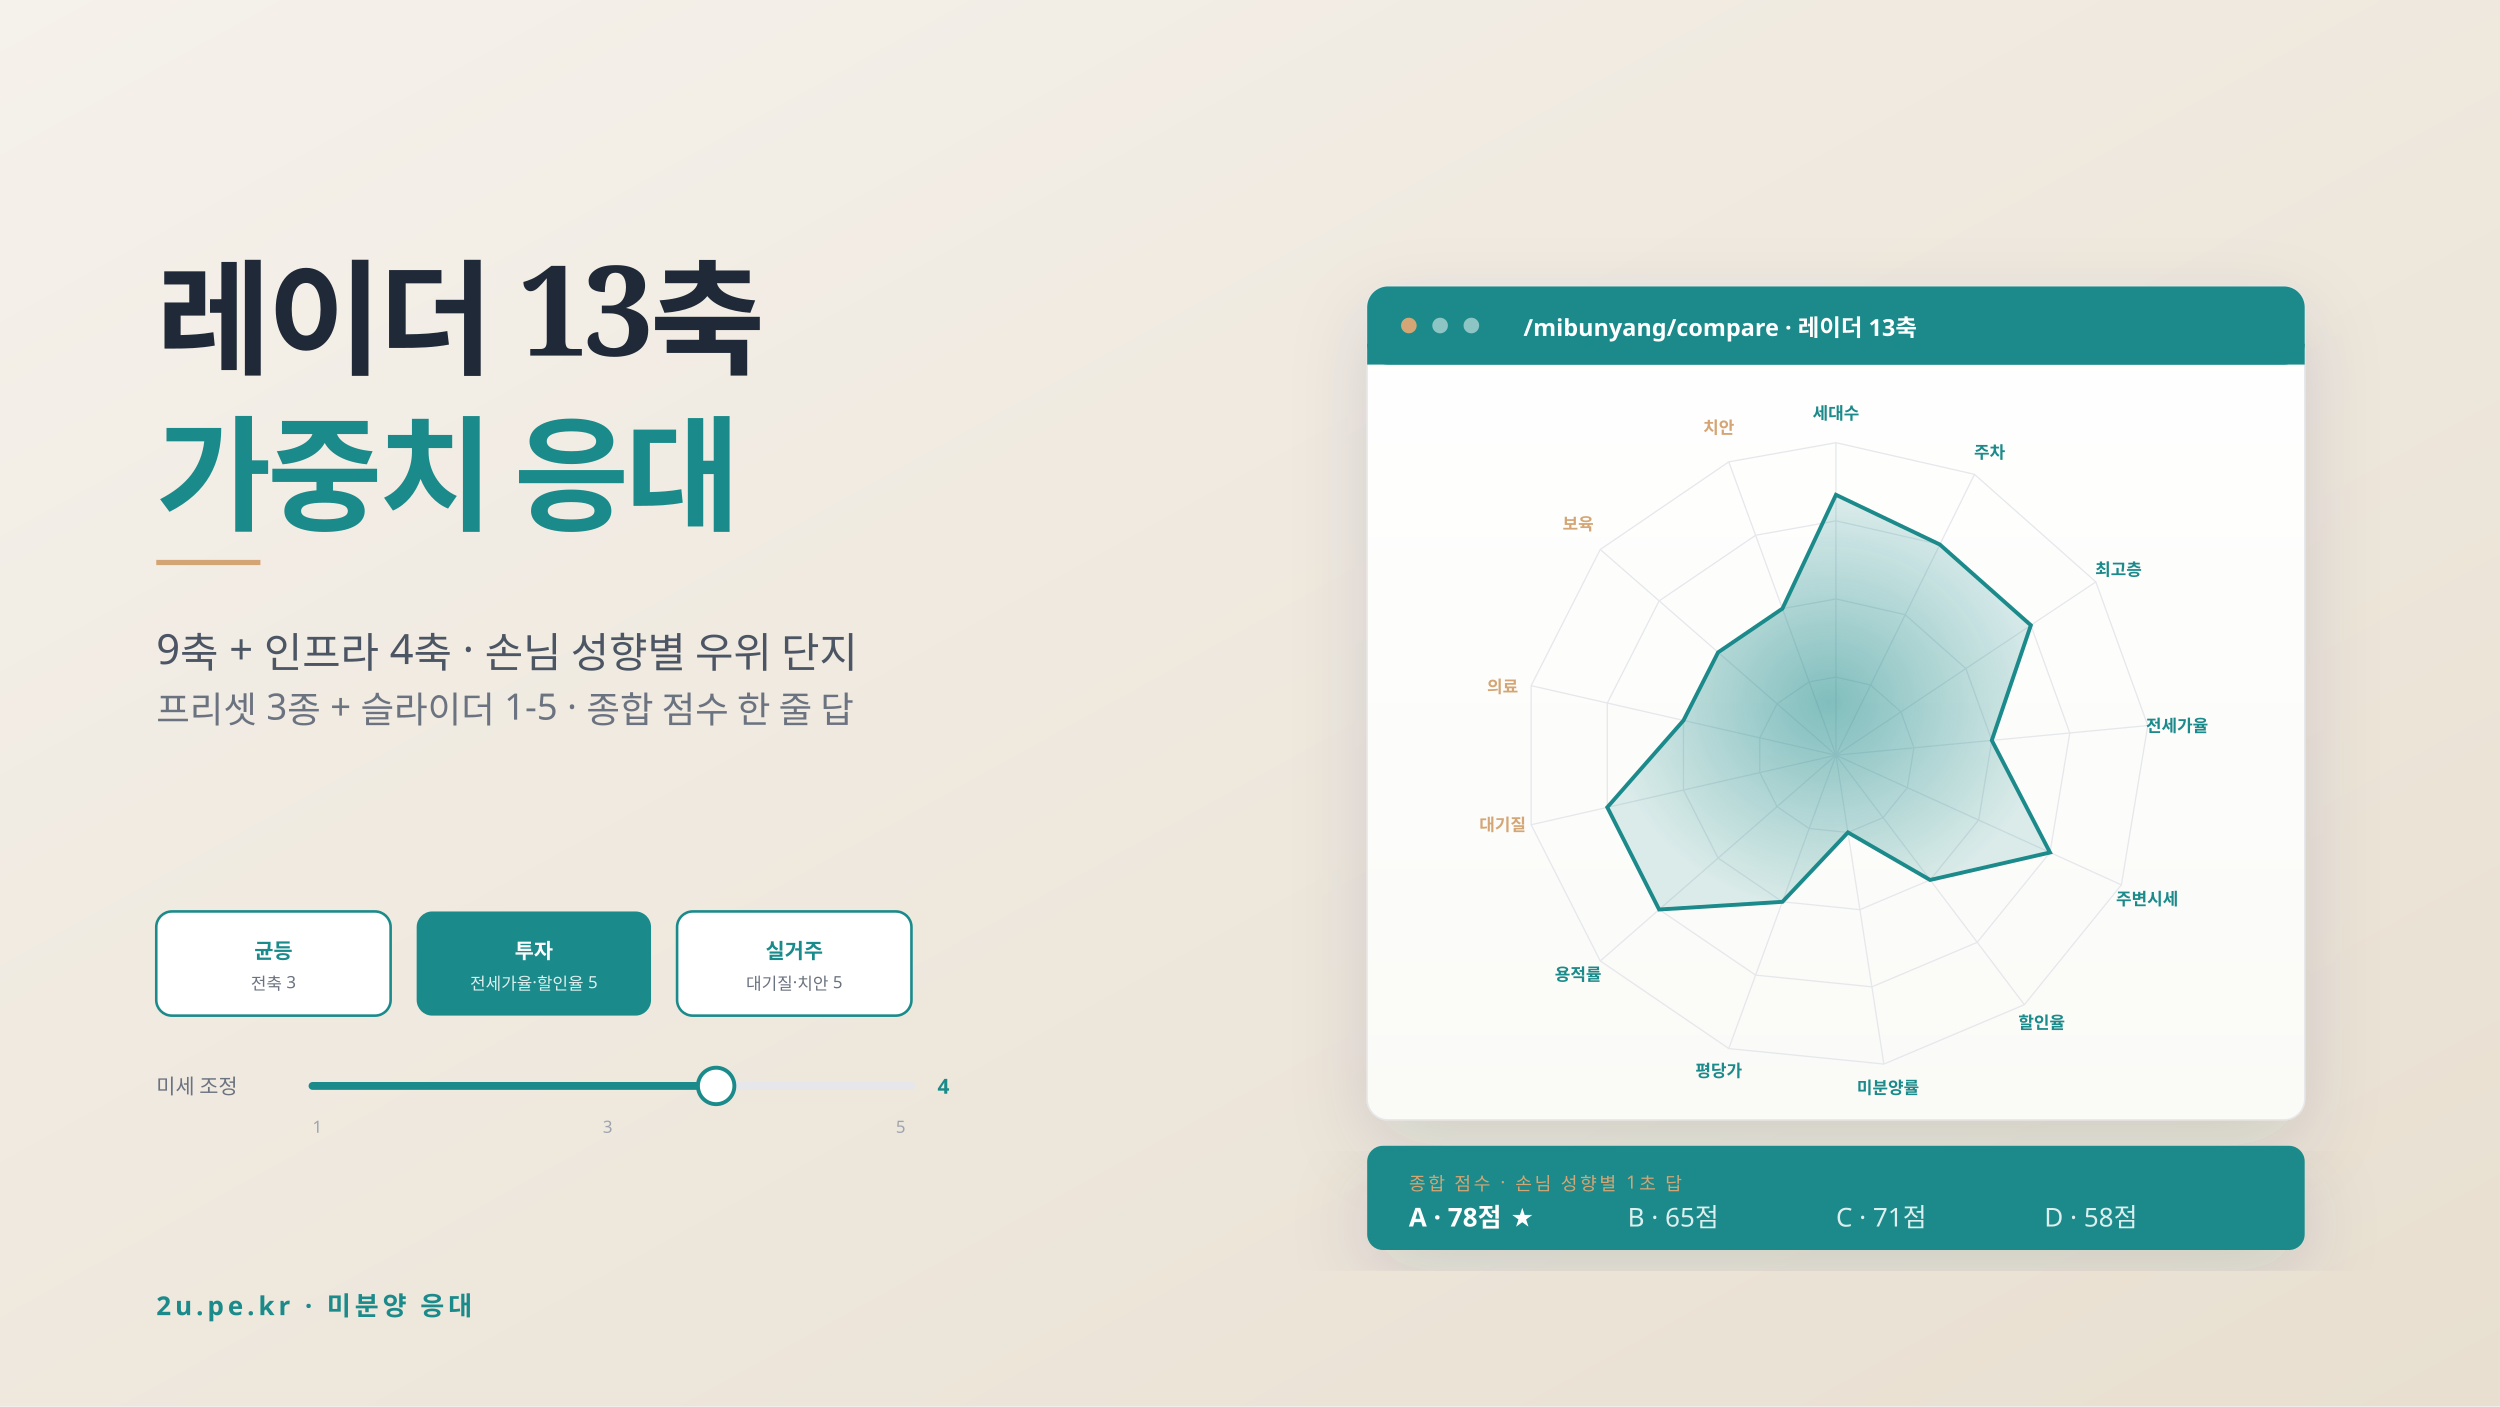
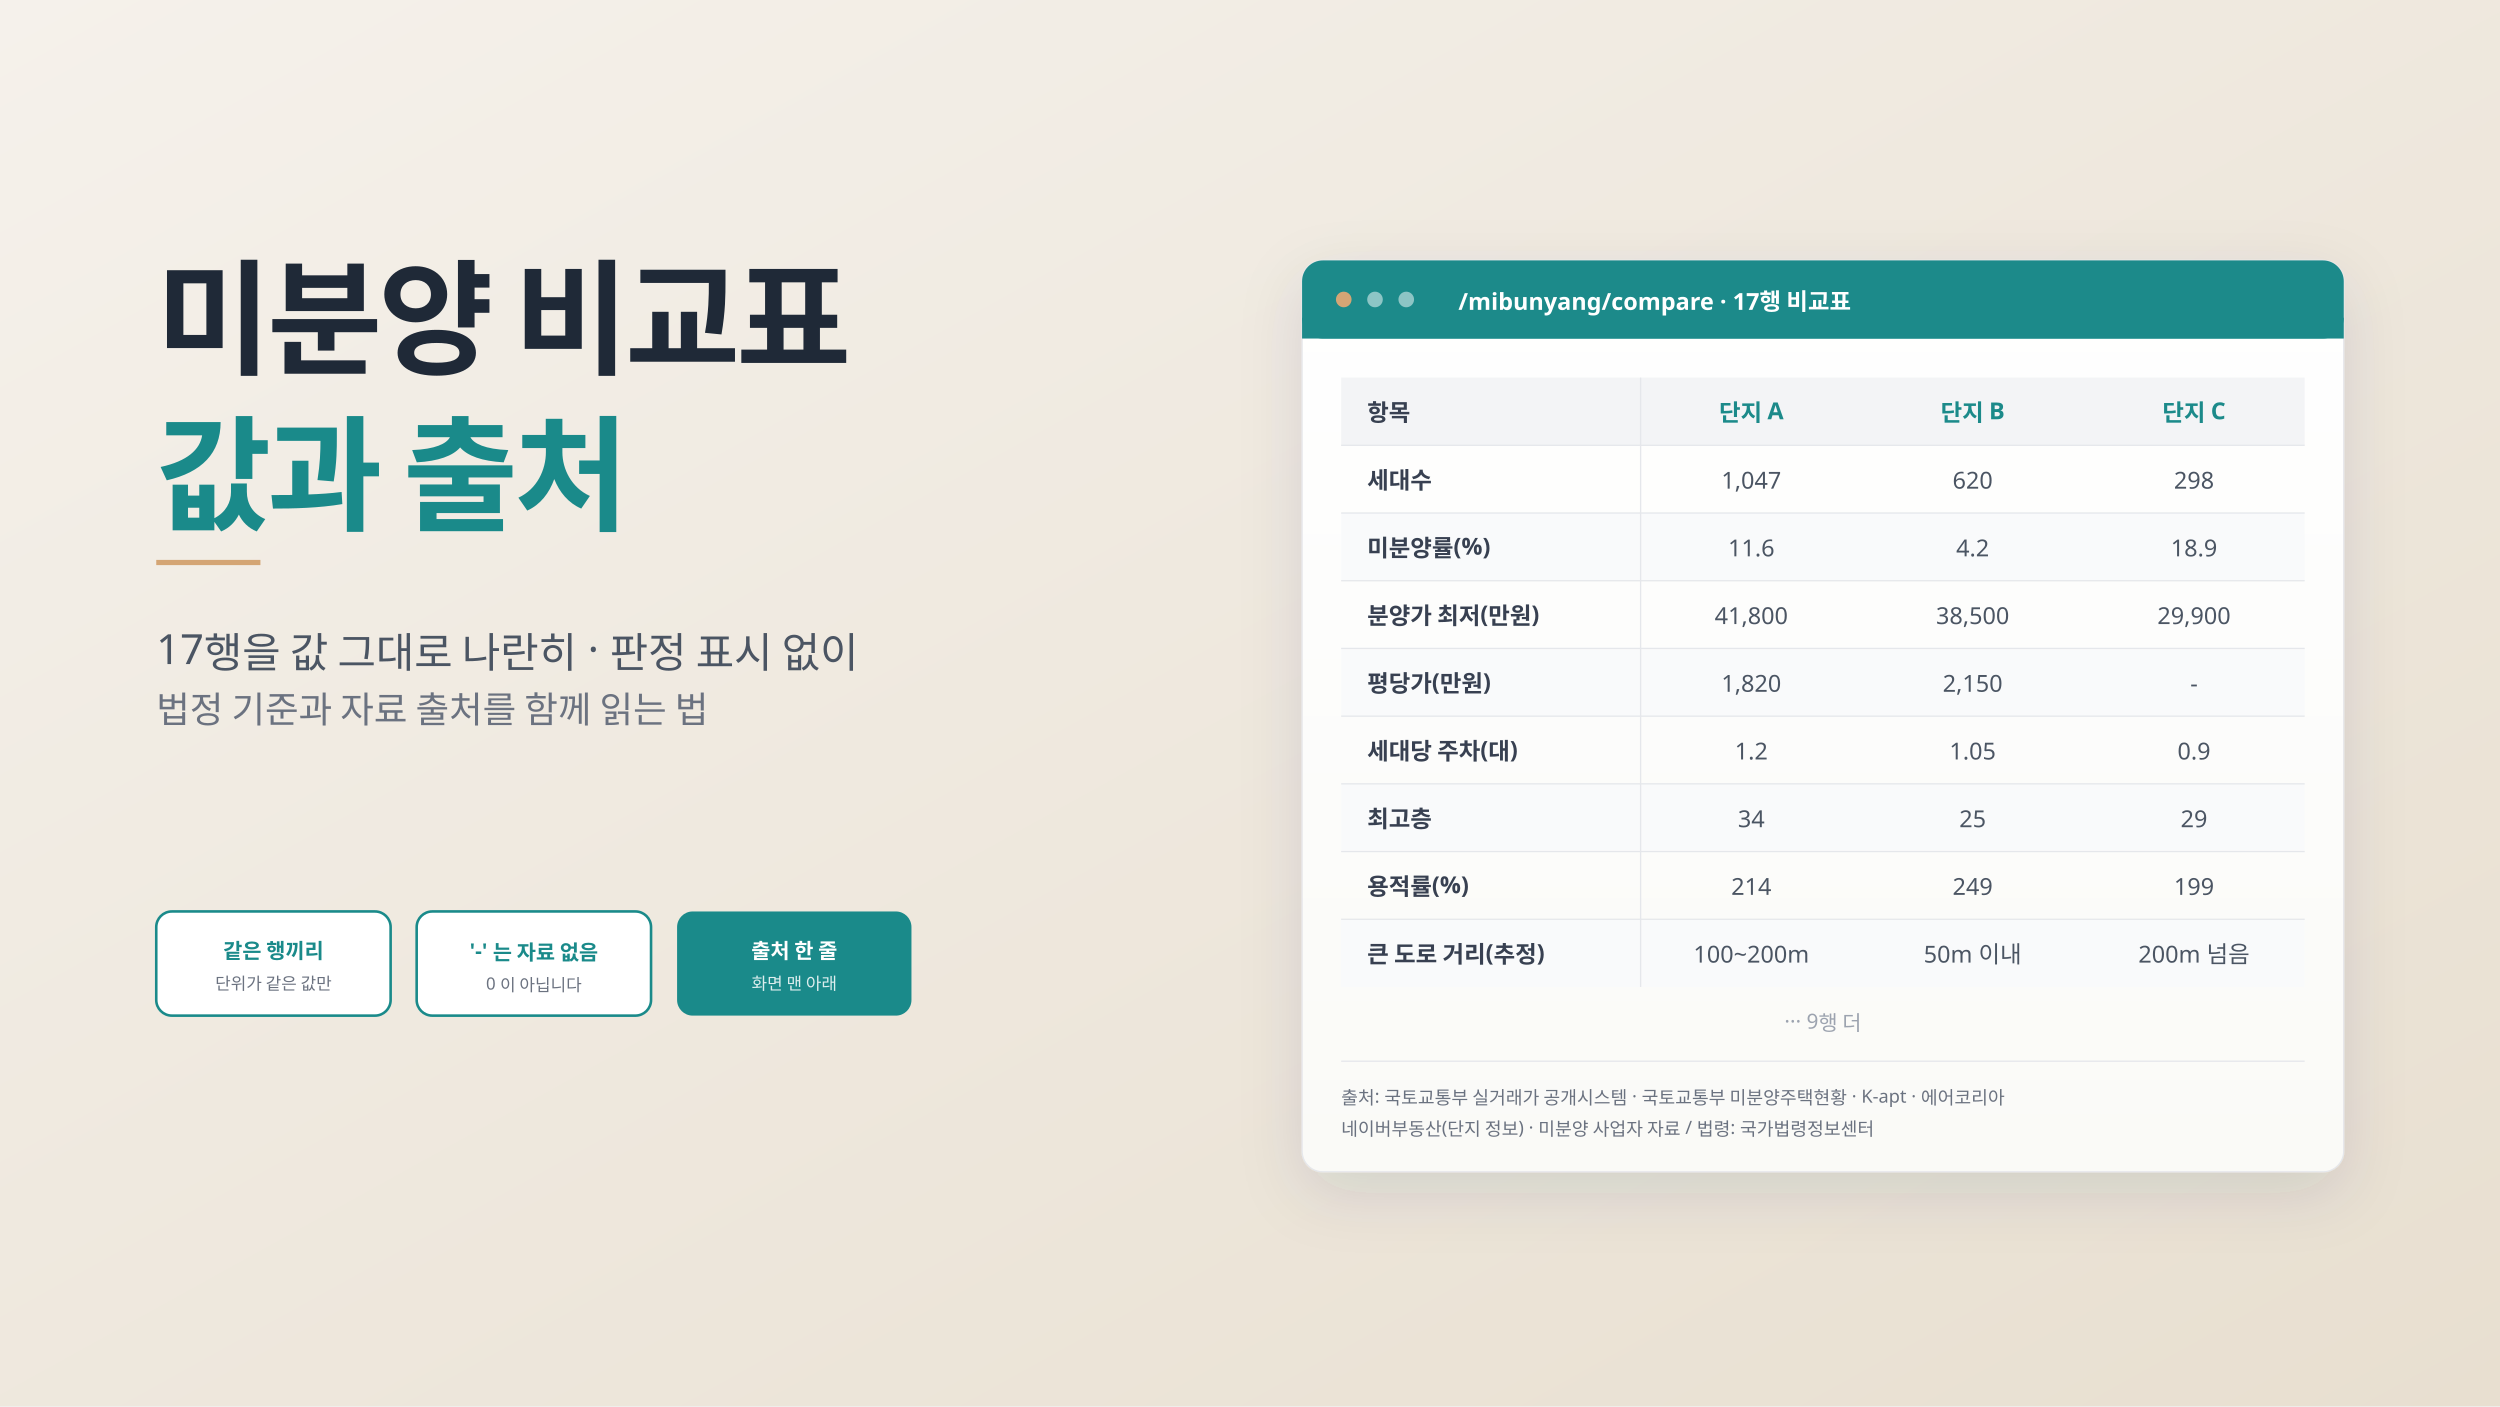
- <svg xmlns="http://www.w3.org/2000/svg" viewBox="0 0 1920 1080" width="1920" height="1080" role="img" aria-label="미분양 레이더 13축 가중치 — 손님 성향별 30초 줄세우기, 프리셋 3종 + 슬라이더 1-5">
+ <svg xmlns="http://www.w3.org/2000/svg" viewBox="0 0 1920 1080" width="1920" height="1080" role="img" aria-label="미분양 비교표 읽는 법 — 단지 세 곳의 값을 행마다 나란히 놓고 맨 아래에 자료 출처 한 줄을 붙인 비교표">
  <defs>
    <linearGradient id="bg" x1="0" y1="0" x2="1" y2="1">
      <stop offset="0%" stop-color="#F5F1EB" />
      <stop offset="100%" stop-color="#E8DFD0" />
    </linearGradient>
    <linearGradient id="card" x1="0" y1="0" x2="0" y2="1">
      <stop offset="0%" stop-color="#FFFFFF" />
      <stop offset="100%" stop-color="#FAFAF7" />
    </linearGradient>
    <filter id="shadow" x="-20%" y="-20%" width="140%" height="140%">
-       <feDropShadow dx="0" dy="20" stdDeviation="30" flood-color="#1E3A5F" flood-opacity="0.12" />
+       <feDropShadow dx="0" dy="16" stdDeviation="24" flood-color="#1E3A5F" flood-opacity="0.11" />
    </filter>
-     <radialGradient id="radarFill" cx="50%" cy="50%" r="50%">
-       <stop offset="0%" stop-color="#1A8A8A" stop-opacity="0.55" />
-       <stop offset="100%" stop-color="#1A8A8A" stop-opacity="0.15" />
-     </radialGradient>
  </defs>
  <rect width="1920" height="1080" fill="url(#bg)" />
-   <text x="120" y="280" font-family="'Noto Serif KR', serif" font-size="96" font-weight="700" fill="#1F2937" letter-spacing="-3">
-     레이더 13축
-   </text>
-   <text x="120" y="400" font-family="'Noto Serif KR', serif" font-size="96" font-weight="700" fill="#1A8A8A" letter-spacing="-3">
-     가중치 응대
-   </text>
+   <text x="120" y="280" font-family="'Noto Serif KR', serif" font-size="96" font-weight="700" fill="#1F2937" letter-spacing="-3">미분양 비교표</text>
+   <text x="120" y="400" font-family="'Noto Serif KR', serif" font-size="96" font-weight="700" fill="#1A8A8A" letter-spacing="-3">값과 출처</text>
  <rect x="120" y="430" width="80" height="4" fill="#D4A574" />
-   <text x="120" y="510" font-family="'Pretendard', sans-serif" font-size="32" font-weight="400" fill="#4B5563">
-     9축 + 인프라 4축 · 손님 성향별 우위 단지
-   </text>
-   <text x="120" y="555" font-family="'Pretendard', sans-serif" font-size="28" font-weight="300" fill="#6B7280">
-     프리셋 3종 + 슬라이더 1-5 · 종합 점수 한 줄 답
-   </text>
+   <text x="120" y="510" font-family="'Pretendard', sans-serif" font-size="32" font-weight="400" fill="#4B5563">17행을 값 그대로 나란히 · 판정 표시 없이</text>
+   <text x="120" y="555" font-family="'Pretendard', sans-serif" font-size="28" font-weight="300" fill="#6B7280">법정 기준과 자료 출처를 함께 읽는 법</text>
  <g transform="translate(120, 700)">
    <rect x="0" y="0" width="180" height="80" rx="12" fill="#FFFFFF" stroke="#1A8A8A" stroke-width="2" />
-     <text x="90" y="36" font-family="'Pretendard', sans-serif" font-size="16" font-weight="600" fill="#1A8A8A" text-anchor="middle">균등</text>
-     <text x="90" y="60" font-family="'Pretendard', sans-serif" font-size="13" fill="#6B7280" text-anchor="middle">전축 3</text>
-     <rect x="200" y="0" width="180" height="80" rx="12" fill="#1A8A8A" />
-     <text x="290" y="36" font-family="'Pretendard', sans-serif" font-size="16" font-weight="700" fill="#FFFFFF" text-anchor="middle">투자</text>
-     <text x="290" y="60" font-family="'Pretendard', sans-serif" font-size="13" fill="#FFFFFF" opacity="0.85" text-anchor="middle">전세가율·할인율 5</text>
-     <rect x="400" y="0" width="180" height="80" rx="12" fill="#FFFFFF" stroke="#1A8A8A" stroke-width="2" />
-     <text x="490" y="36" font-family="'Pretendard', sans-serif" font-size="16" font-weight="600" fill="#1A8A8A" text-anchor="middle">실거주</text>
-     <text x="490" y="60" font-family="'Pretendard', sans-serif" font-size="13" fill="#6B7280" text-anchor="middle">대기질·치안 5</text>
+     <text x="90" y="36" font-family="'Pretendard', sans-serif" font-size="16" font-weight="600" fill="#1A8A8A" text-anchor="middle">같은 행끼리</text>
+     <text x="90" y="60" font-family="'Pretendard', sans-serif" font-size="13" fill="#6B7280" text-anchor="middle">단위가 같은 값만</text>
+     <rect x="200" y="0" width="180" height="80" rx="12" fill="#FFFFFF" stroke="#1A8A8A" stroke-width="2" />
+     <text x="290" y="36" font-family="'Pretendard', sans-serif" font-size="16" font-weight="600" fill="#1A8A8A" text-anchor="middle">'-' 는 자료 없음</text>
+     <text x="290" y="60" font-family="'Pretendard', sans-serif" font-size="13" fill="#6B7280" text-anchor="middle">0 이 아닙니다</text>
+     <rect x="400" y="0" width="180" height="80" rx="12" fill="#1A8A8A" />
+     <text x="490" y="36" font-family="'Pretendard', sans-serif" font-size="16" font-weight="700" fill="#FFFFFF" text-anchor="middle">출처 한 줄</text>
+     <text x="490" y="60" font-family="'Pretendard', sans-serif" font-size="13" fill="#FFFFFF" text-anchor="middle" opacity="0.85">화면 맨 아래</text>
  </g>
-   <g transform="translate(120, 820)">
-     <text x="0" y="20" font-family="'Pretendard', sans-serif" font-size="16" font-weight="500" fill="#6B7280">미세 조정</text>
-     <line x1="120" y1="14" x2="580" y2="14" stroke="#E5E7EB" stroke-width="6" stroke-linecap="round" />
-     <line x1="120" y1="14" x2="430" y2="14" stroke="#1A8A8A" stroke-width="6" stroke-linecap="round" />
-     <circle cx="430" cy="14" r="14" fill="#FFFFFF" stroke="#1A8A8A" stroke-width="3" />
-     <text x="600" y="20" font-family="'Pretendard', sans-serif" font-size="16" font-weight="700" fill="#1A8A8A">4</text>
-     <text x="120" y="50" font-family="'Pretendard', sans-serif" font-size="13" fill="#9CA3AF">1</text>
-     <text x="343" y="50" font-family="'Pretendard', sans-serif" font-size="13" fill="#9CA3AF">3</text>
-     <text x="568" y="50" font-family="'Pretendard', sans-serif" font-size="13" fill="#9CA3AF">5</text>
-   </g>
-   <g transform="translate(1050, 220)" filter="url(#shadow)">
-     <rect x="0" y="0" width="720" height="640" rx="16" fill="url(#card)" stroke="#E5E7EB" stroke-width="1" />
-     <rect x="0" y="0" width="720" height="60" rx="16" fill="#1A8A8A" />
-     <rect x="0" y="44" width="720" height="16" fill="#1A8A8A" />
+   <g transform="translate(1000, 200)" filter="url(#shadow)">
+     <rect x="0" y="0" width="800" height="700" rx="16" fill="url(#card)" stroke="#E5E7EB" stroke-width="1" />
+     <rect x="0" y="0" width="800" height="60" rx="16" fill="#1A8A8A" />
+     <rect x="0" y="44" width="800" height="16" fill="#1A8A8A" />
    <circle cx="32" cy="30" r="6" fill="#D4A574" />
    <circle cx="56" cy="30" r="6" fill="#FFFFFF" opacity="0.5" />
    <circle cx="80" cy="30" r="6" fill="#FFFFFF" opacity="0.5" />
-     <text x="120" y="38" font-family="'Pretendard', sans-serif" font-size="18" font-weight="600" fill="#FFFFFF">
-       /mibunyang/compare · 레이더 13축
-     </text>
-     <g transform="translate(360, 360)">
-       <polygon points="0,-240 106.4,-215.7 199.6,-133.1 239.5,-22.8 219.2,99.6 144.7,191.6 36.8,237.2 -82.3,225.3 -181.0,158.0 -234.1,53.4 -234.1,-53.4 -181.0,-158.0 -82.3,-225.3" fill="none" stroke="#E5E7EB" stroke-width="1" />
-       <polygon points="0,-180 79.8,-161.8 149.7,-99.8 179.6,-17.1 164.4,74.7 108.5,143.7 27.6,177.9 -61.7,168.9 -135.8,118.5 -175.6,40.0 -175.6,-40.0 -135.8,-118.5 -61.7,-168.9" fill="none" stroke="#E5E7EB" stroke-width="1" />
-       <polygon points="0,-120 53.2,-107.9 99.8,-66.5 119.7,-11.4 109.6,49.8 72.3,95.8 18.4,118.6 -41.1,112.6 -90.5,79.0 -117.1,26.7 -117.1,-26.7 -90.5,-79.0 -41.1,-112.6" fill="none" stroke="#E5E7EB" stroke-width="1" />
-       <polygon points="0,-60 26.6,-53.9 49.9,-33.3 59.9,-5.7 54.8,24.9 36.2,47.9 9.2,59.3 -20.6,56.3 -45.2,39.5 -58.5,13.3 -58.5,-13.3 -45.2,-39.5 -20.6,-56.3" fill="none" stroke="#E5E7EB" stroke-width="1" />
-       <line x1="0" y1="0" x2="0" y2="-240" stroke="#E5E7EB" stroke-width="1" />
-       <line x1="0" y1="0" x2="106.4" y2="-215.7" stroke="#E5E7EB" stroke-width="1" />
-       <line x1="0" y1="0" x2="199.6" y2="-133.1" stroke="#E5E7EB" stroke-width="1" />
-       <line x1="0" y1="0" x2="239.5" y2="-22.8" stroke="#E5E7EB" stroke-width="1" />
-       <line x1="0" y1="0" x2="219.2" y2="99.6" stroke="#E5E7EB" stroke-width="1" />
-       <line x1="0" y1="0" x2="144.7" y2="191.6" stroke="#E5E7EB" stroke-width="1" />
-       <line x1="0" y1="0" x2="36.8" y2="237.2" stroke="#E5E7EB" stroke-width="1" />
-       <line x1="0" y1="0" x2="-82.3" y2="225.3" stroke="#E5E7EB" stroke-width="1" />
-       <line x1="0" y1="0" x2="-181.0" y2="158.0" stroke="#E5E7EB" stroke-width="1" />
-       <line x1="0" y1="0" x2="-234.1" y2="53.4" stroke="#E5E7EB" stroke-width="1" />
-       <line x1="0" y1="0" x2="-234.1" y2="-53.4" stroke="#E5E7EB" stroke-width="1" />
-       <line x1="0" y1="0" x2="-181.0" y2="-158.0" stroke="#E5E7EB" stroke-width="1" />
-       <line x1="0" y1="0" x2="-82.3" y2="-225.3" stroke="#E5E7EB" stroke-width="1" />
-       <polygon points="0,-200 79.8,-161.8 149.7,-99.8 119.7,-11.4 164.4,74.7 72.3,95.8 9.2,59.3 -41.1,112.6 -135.8,118.5 -175.6,40.0 -117.1,-26.7 -90.5,-79.0 -41.1,-112.6" fill="url(#radarFill)" stroke="#1A8A8A" stroke-width="3" />
-       <g font-family="'Pretendard', sans-serif" font-size="13" font-weight="600" text-anchor="middle">
-         <text x="0" y="-258" fill="#1A8A8A">세대수</text>
-         <text x="118" y="-228" fill="#1A8A8A">주차</text>
-         <text x="217" y="-138" fill="#1A8A8A">최고층</text>
-         <text x="262" y="-18" fill="#1A8A8A">전세가율</text>
-         <text x="239" y="115" fill="#1A8A8A">주변시세</text>
-         <text x="158" y="210" fill="#1A8A8A">할인율</text>
-         <text x="40" y="260" fill="#1A8A8A">미분양률</text>
-         <text x="-90" y="247" fill="#1A8A8A">평당가</text>
-         <text x="-198" y="173" fill="#1A8A8A">용적률</text>
-         <text x="-256" y="58" fill="#D4A574">대기질</text>
-         <text x="-256" y="-48" fill="#D4A574">의료</text>
-         <text x="-198" y="-173" fill="#D4A574">보육</text>
-         <text x="-90" y="-247" fill="#D4A574">치안</text>
-       </g>
-     </g>
+     <text x="120" y="38" font-family="'Pretendard', sans-serif" font-size="18" font-weight="600" fill="#FFFFFF">/mibunyang/compare · 17행 비교표</text>
+     <rect x="30" y="90" width="740" height="52" fill="#F3F4F6" />
+     <text x="50" y="123.28" font-family="'Pretendard', sans-serif" font-size="18" font-weight="700" fill="#374151">항목</text>
+     <text x="345.0" y="123.28" font-family="'Pretendard', sans-serif" font-size="18" font-weight="700" fill="#1A8A8A" text-anchor="middle">단지 A</text>
+     <text x="515.0" y="123.28" font-family="'Pretendard', sans-serif" font-size="18" font-weight="700" fill="#1A8A8A" text-anchor="middle">단지 B</text>
+     <text x="685.0" y="123.28" font-family="'Pretendard', sans-serif" font-size="18" font-weight="700" fill="#1A8A8A" text-anchor="middle">단지 C</text>
+     <line x1="30" y1="142" x2="770" y2="142" stroke="#E5E7EB" stroke-width="1" />
+     <text x="50" y="175.28" font-family="'Pretendard', sans-serif" font-size="18" font-weight="600" fill="#374151">세대수</text>
+     <text x="345.0" y="175.28" font-family="'Pretendard', sans-serif" font-size="18" fill="#4B5563" text-anchor="middle">1,047</text>
+     <text x="515.0" y="175.28" font-family="'Pretendard', sans-serif" font-size="18" fill="#4B5563" text-anchor="middle">620</text>
+     <text x="685.0" y="175.28" font-family="'Pretendard', sans-serif" font-size="18" fill="#4B5563" text-anchor="middle">298</text>
+     <rect x="30" y="194" width="740" height="52" fill="#F9FAFB" />
+     <line x1="30" y1="194" x2="770" y2="194" stroke="#E5E7EB" stroke-width="1" />
+     <text x="50" y="227.28" font-family="'Pretendard', sans-serif" font-size="18" font-weight="600" fill="#374151">미분양률(%)</text>
+     <text x="345.0" y="227.28" font-family="'Pretendard', sans-serif" font-size="18" fill="#4B5563" text-anchor="middle">11.6</text>
+     <text x="515.0" y="227.28" font-family="'Pretendard', sans-serif" font-size="18" fill="#4B5563" text-anchor="middle">4.2</text>
+     <text x="685.0" y="227.28" font-family="'Pretendard', sans-serif" font-size="18" fill="#4B5563" text-anchor="middle">18.9</text>
+     <line x1="30" y1="246" x2="770" y2="246" stroke="#E5E7EB" stroke-width="1" />
+     <text x="50" y="279.28" font-family="'Pretendard', sans-serif" font-size="18" font-weight="600" fill="#374151">분양가 최저(만원)</text>
+     <text x="345.0" y="279.28" font-family="'Pretendard', sans-serif" font-size="18" fill="#4B5563" text-anchor="middle">41,800</text>
+     <text x="515.0" y="279.28" font-family="'Pretendard', sans-serif" font-size="18" fill="#4B5563" text-anchor="middle">38,500</text>
+     <text x="685.0" y="279.28" font-family="'Pretendard', sans-serif" font-size="18" fill="#4B5563" text-anchor="middle">29,900</text>
+     <rect x="30" y="298" width="740" height="52" fill="#F9FAFB" />
+     <line x1="30" y1="298" x2="770" y2="298" stroke="#E5E7EB" stroke-width="1" />
+     <text x="50" y="331.28" font-family="'Pretendard', sans-serif" font-size="18" font-weight="600" fill="#374151">평당가(만원)</text>
+     <text x="345.0" y="331.28" font-family="'Pretendard', sans-serif" font-size="18" fill="#4B5563" text-anchor="middle">1,820</text>
+     <text x="515.0" y="331.28" font-family="'Pretendard', sans-serif" font-size="18" fill="#4B5563" text-anchor="middle">2,150</text>
+     <text x="685.0" y="331.28" font-family="'Pretendard', sans-serif" font-size="18" fill="#4B5563" text-anchor="middle">-</text>
+     <line x1="30" y1="350" x2="770" y2="350" stroke="#E5E7EB" stroke-width="1" />
+     <text x="50" y="383.28" font-family="'Pretendard', sans-serif" font-size="18" font-weight="600" fill="#374151">세대당 주차(대)</text>
+     <text x="345.0" y="383.28" font-family="'Pretendard', sans-serif" font-size="18" fill="#4B5563" text-anchor="middle">1.2</text>
+     <text x="515.0" y="383.28" font-family="'Pretendard', sans-serif" font-size="18" fill="#4B5563" text-anchor="middle">1.05</text>
+     <text x="685.0" y="383.28" font-family="'Pretendard', sans-serif" font-size="18" fill="#4B5563" text-anchor="middle">0.9</text>
+     <rect x="30" y="402" width="740" height="52" fill="#F9FAFB" />
+     <line x1="30" y1="402" x2="770" y2="402" stroke="#E5E7EB" stroke-width="1" />
+     <text x="50" y="435.28" font-family="'Pretendard', sans-serif" font-size="18" font-weight="600" fill="#374151">최고층</text>
+     <text x="345.0" y="435.28" font-family="'Pretendard', sans-serif" font-size="18" fill="#4B5563" text-anchor="middle">34</text>
+     <text x="515.0" y="435.28" font-family="'Pretendard', sans-serif" font-size="18" fill="#4B5563" text-anchor="middle">25</text>
+     <text x="685.0" y="435.28" font-family="'Pretendard', sans-serif" font-size="18" fill="#4B5563" text-anchor="middle">29</text>
+     <line x1="30" y1="454" x2="770" y2="454" stroke="#E5E7EB" stroke-width="1" />
+     <text x="50" y="487.28" font-family="'Pretendard', sans-serif" font-size="18" font-weight="600" fill="#374151">용적률(%)</text>
+     <text x="345.0" y="487.28" font-family="'Pretendard', sans-serif" font-size="18" fill="#4B5563" text-anchor="middle">214</text>
+     <text x="515.0" y="487.28" font-family="'Pretendard', sans-serif" font-size="18" fill="#4B5563" text-anchor="middle">249</text>
+     <text x="685.0" y="487.28" font-family="'Pretendard', sans-serif" font-size="18" fill="#4B5563" text-anchor="middle">199</text>
+     <rect x="30" y="506" width="740" height="52" fill="#F9FAFB" />
+     <line x1="30" y1="506" x2="770" y2="506" stroke="#E5E7EB" stroke-width="1" />
+     <text x="50" y="539.28" font-family="'Pretendard', sans-serif" font-size="18" font-weight="600" fill="#374151">큰 도로 거리(추정)</text>
+     <text x="345.0" y="539.28" font-family="'Pretendard', sans-serif" font-size="18" fill="#4B5563" text-anchor="middle">100~200m</text>
+     <text x="515.0" y="539.28" font-family="'Pretendard', sans-serif" font-size="18" fill="#4B5563" text-anchor="middle">50m 이내</text>
+     <text x="685.0" y="539.28" font-family="'Pretendard', sans-serif" font-size="18" fill="#4B5563" text-anchor="middle">200m 넘음</text>
+     <line x1="260" y1="90" x2="260" y2="558" stroke="#E5E7EB" stroke-width="1" />
+     <text x="400" y="590" font-family="'Pretendard', sans-serif" font-size="16" fill="#9CA3AF" text-anchor="middle">··· 9행 더</text>
+     <line x1="30" y1="615" x2="770" y2="615" stroke="#E5E7EB" stroke-width="1" />
+     <text x="30" y="648" font-family="'Pretendard', sans-serif" font-size="14" fill="#6B7280">출처: 국토교통부 실거래가 공개시스템 · 국토교통부 미분양주택현황 · K-apt · 에어코리아</text>
+     <text x="30" y="672" font-family="'Pretendard', sans-serif" font-size="14" fill="#6B7280">네이버부동산(단지 정보) · 미분양 사업자 자료 / 법령: 국가법령정보센터</text>
  </g>
-   <g transform="translate(1050, 880)" filter="url(#shadow)">
-     <rect x="0" y="0" width="720" height="80" rx="12" fill="#1A8A8A" />
-     <text x="32" y="34" font-family="'Pretendard', sans-serif" font-size="14" font-weight="500" fill="#D4A574" letter-spacing="2">
-       종합 점수 · 손님 성향별 1초 답
-     </text>
-     <text x="32" y="62" font-family="'Pretendard', sans-serif" font-size="20" font-weight="600" fill="#FFFFFF">
-       A · 78점 ★
-     </text>
-     <text x="200" y="62" font-family="'Pretendard', sans-serif" font-size="20" font-weight="500" fill="#FFFFFF" opacity="0.85">B · 65점</text>
-     <text x="360" y="62" font-family="'Pretendard', sans-serif" font-size="20" font-weight="500" fill="#FFFFFF" opacity="0.85">C · 71점</text>
-     <text x="520" y="62" font-family="'Pretendard', sans-serif" font-size="20" font-weight="500" fill="#FFFFFF" opacity="0.85">D · 58점</text>
-   </g>
-   <text x="120" y="1010" font-family="'Pretendard', sans-serif" font-size="20" font-weight="600" fill="#1A8A8A" letter-spacing="3">
-     2u.pe.kr · 미분양 응대
-   </text>
</svg>
